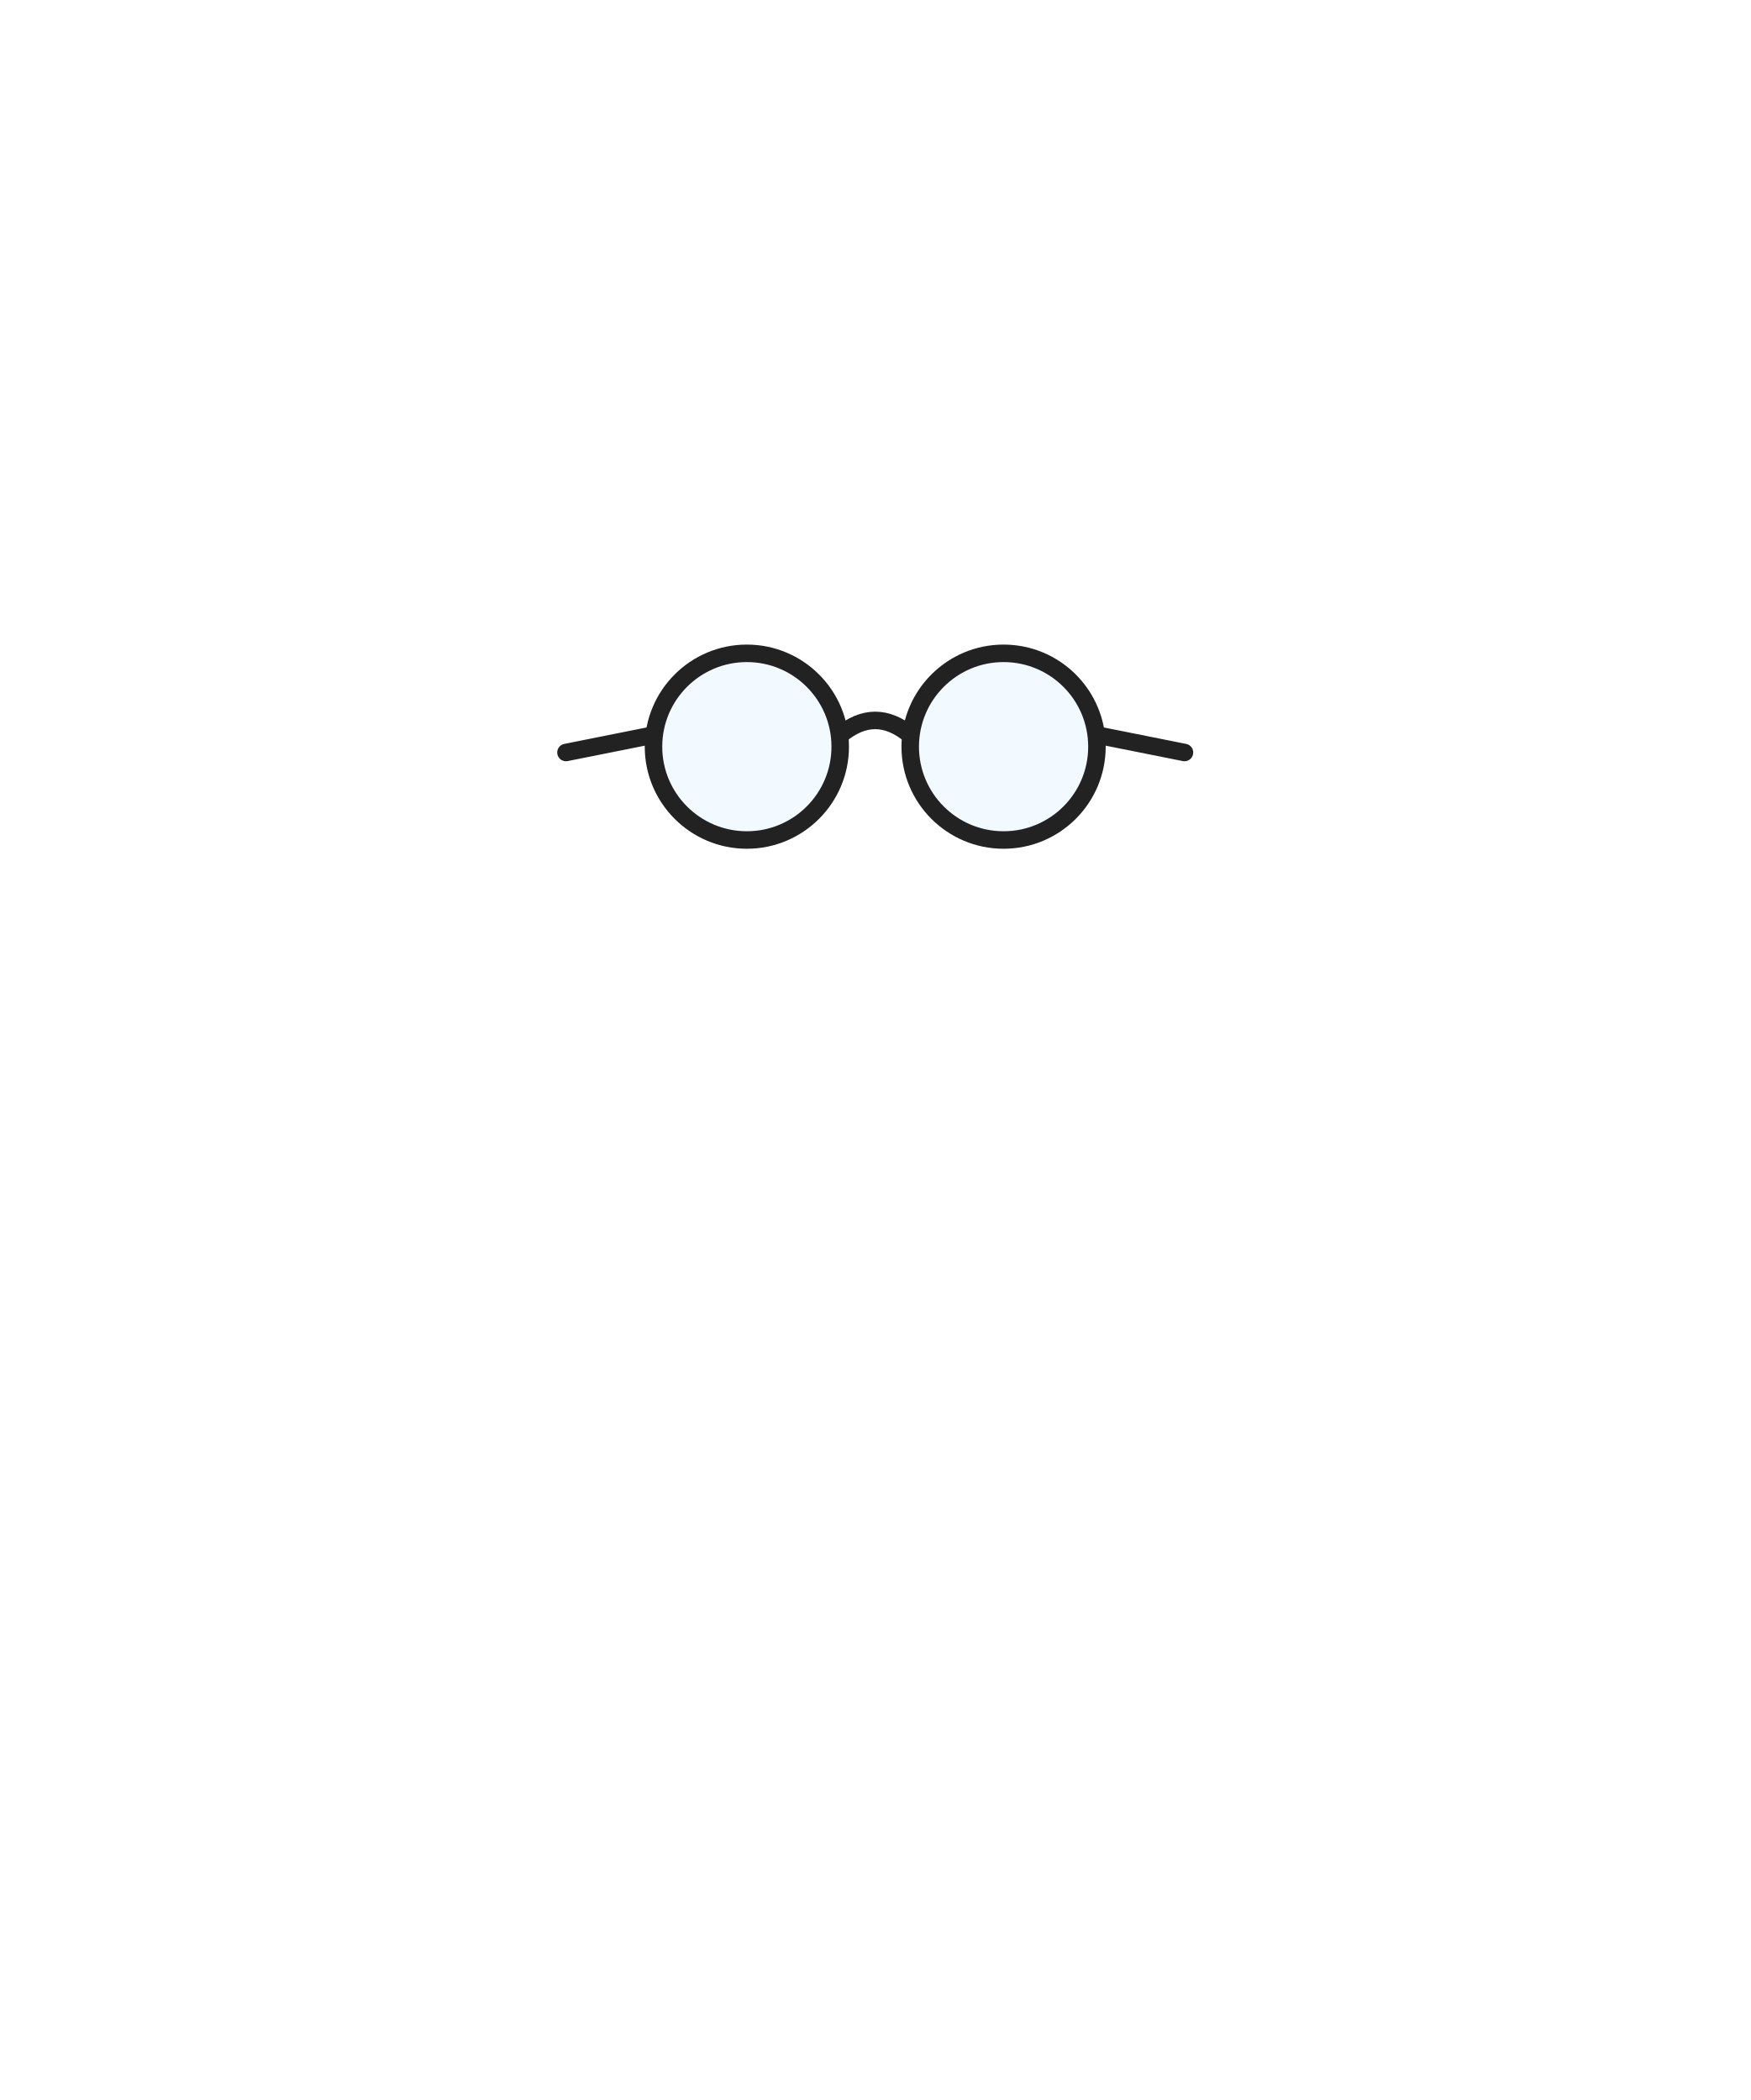
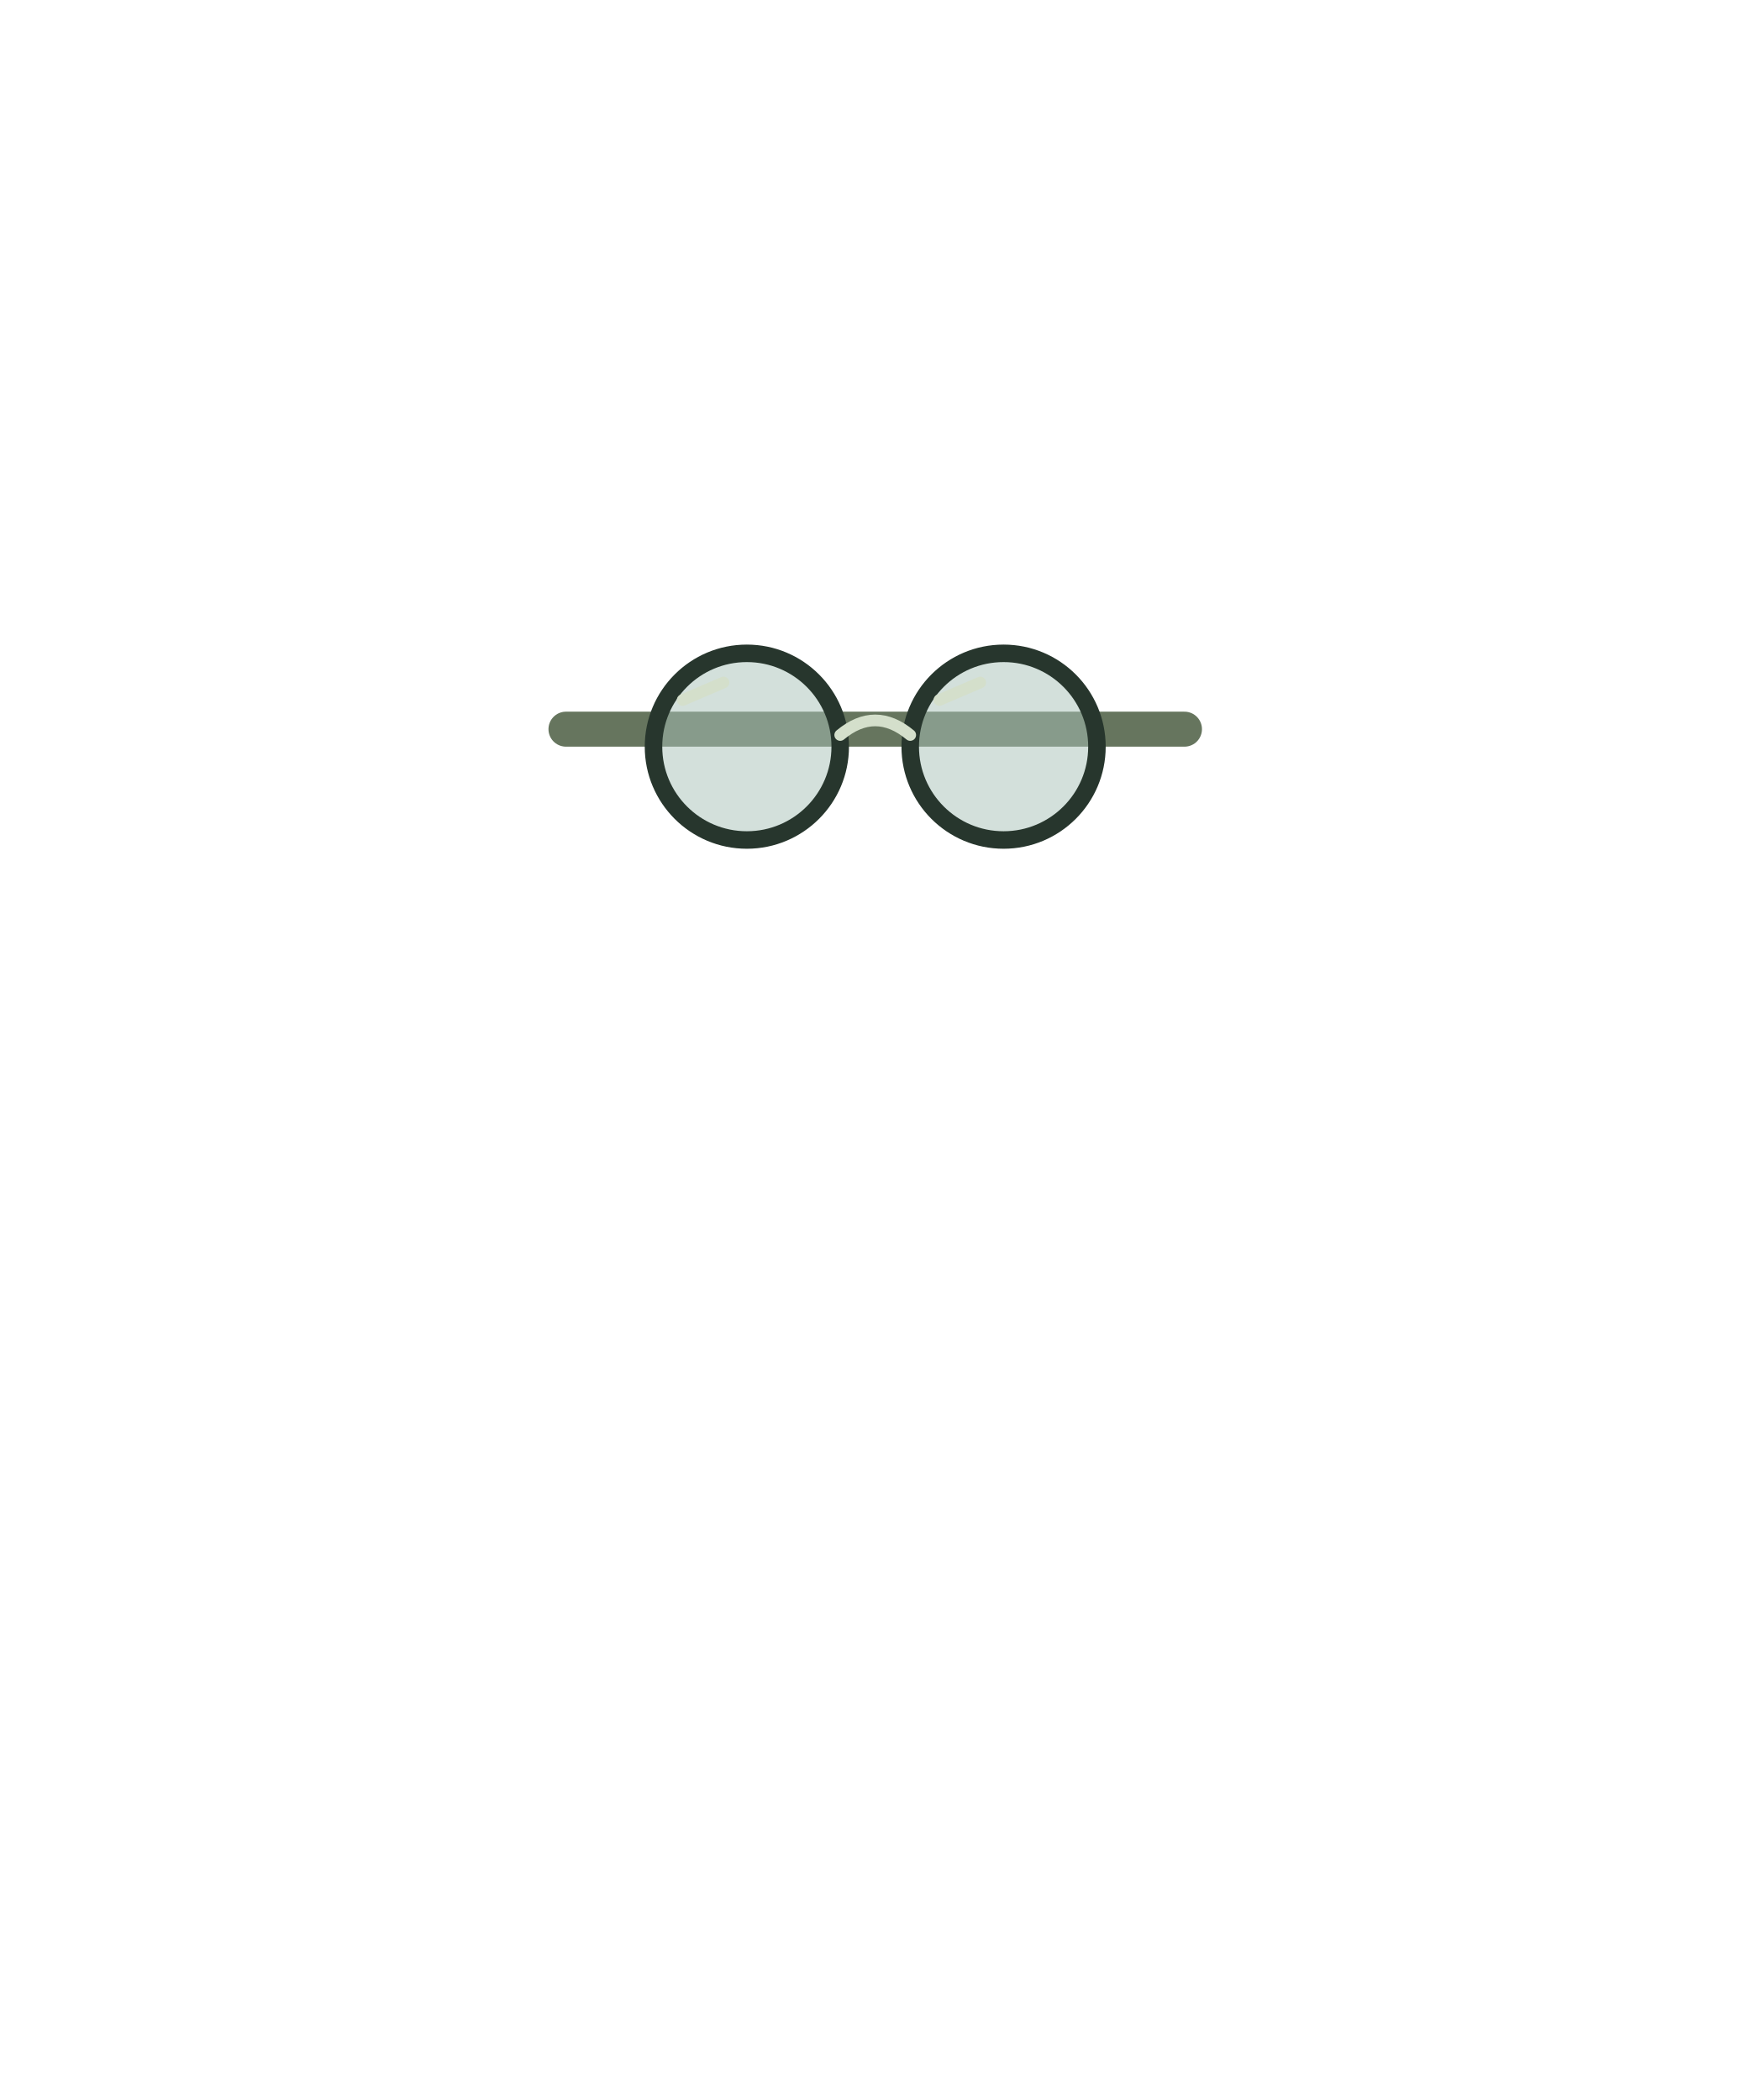
<svg xmlns="http://www.w3.org/2000/svg" viewBox="0 0 300 360">
-   <g stroke="#222" stroke-width="3" stroke-linecap="round">
-     <g fill="#cfe8ff" fill-opacity="0.25">
+   <g stroke="#27362d" stroke-width="3" stroke-linecap="round">
+     <path d="M97 125h106" fill="none" stroke="#66755e" stroke-width="6" />
+     <g fill="#a8c2b8" fill-opacity=".5">
      <circle cx="128" cy="128" r="16" />
      <circle cx="172" cy="128" r="16" />
    </g>
-     <path d="M144 126Q150 121 156 126M112 126L97 129M188 126L203 129" fill="none" />
+     <path d="M144 126q6-5 12 0M117 120l7-3m37 3 7-3" fill="none" stroke="#d4dfcb" stroke-width="2" />
  </g>
</svg>
